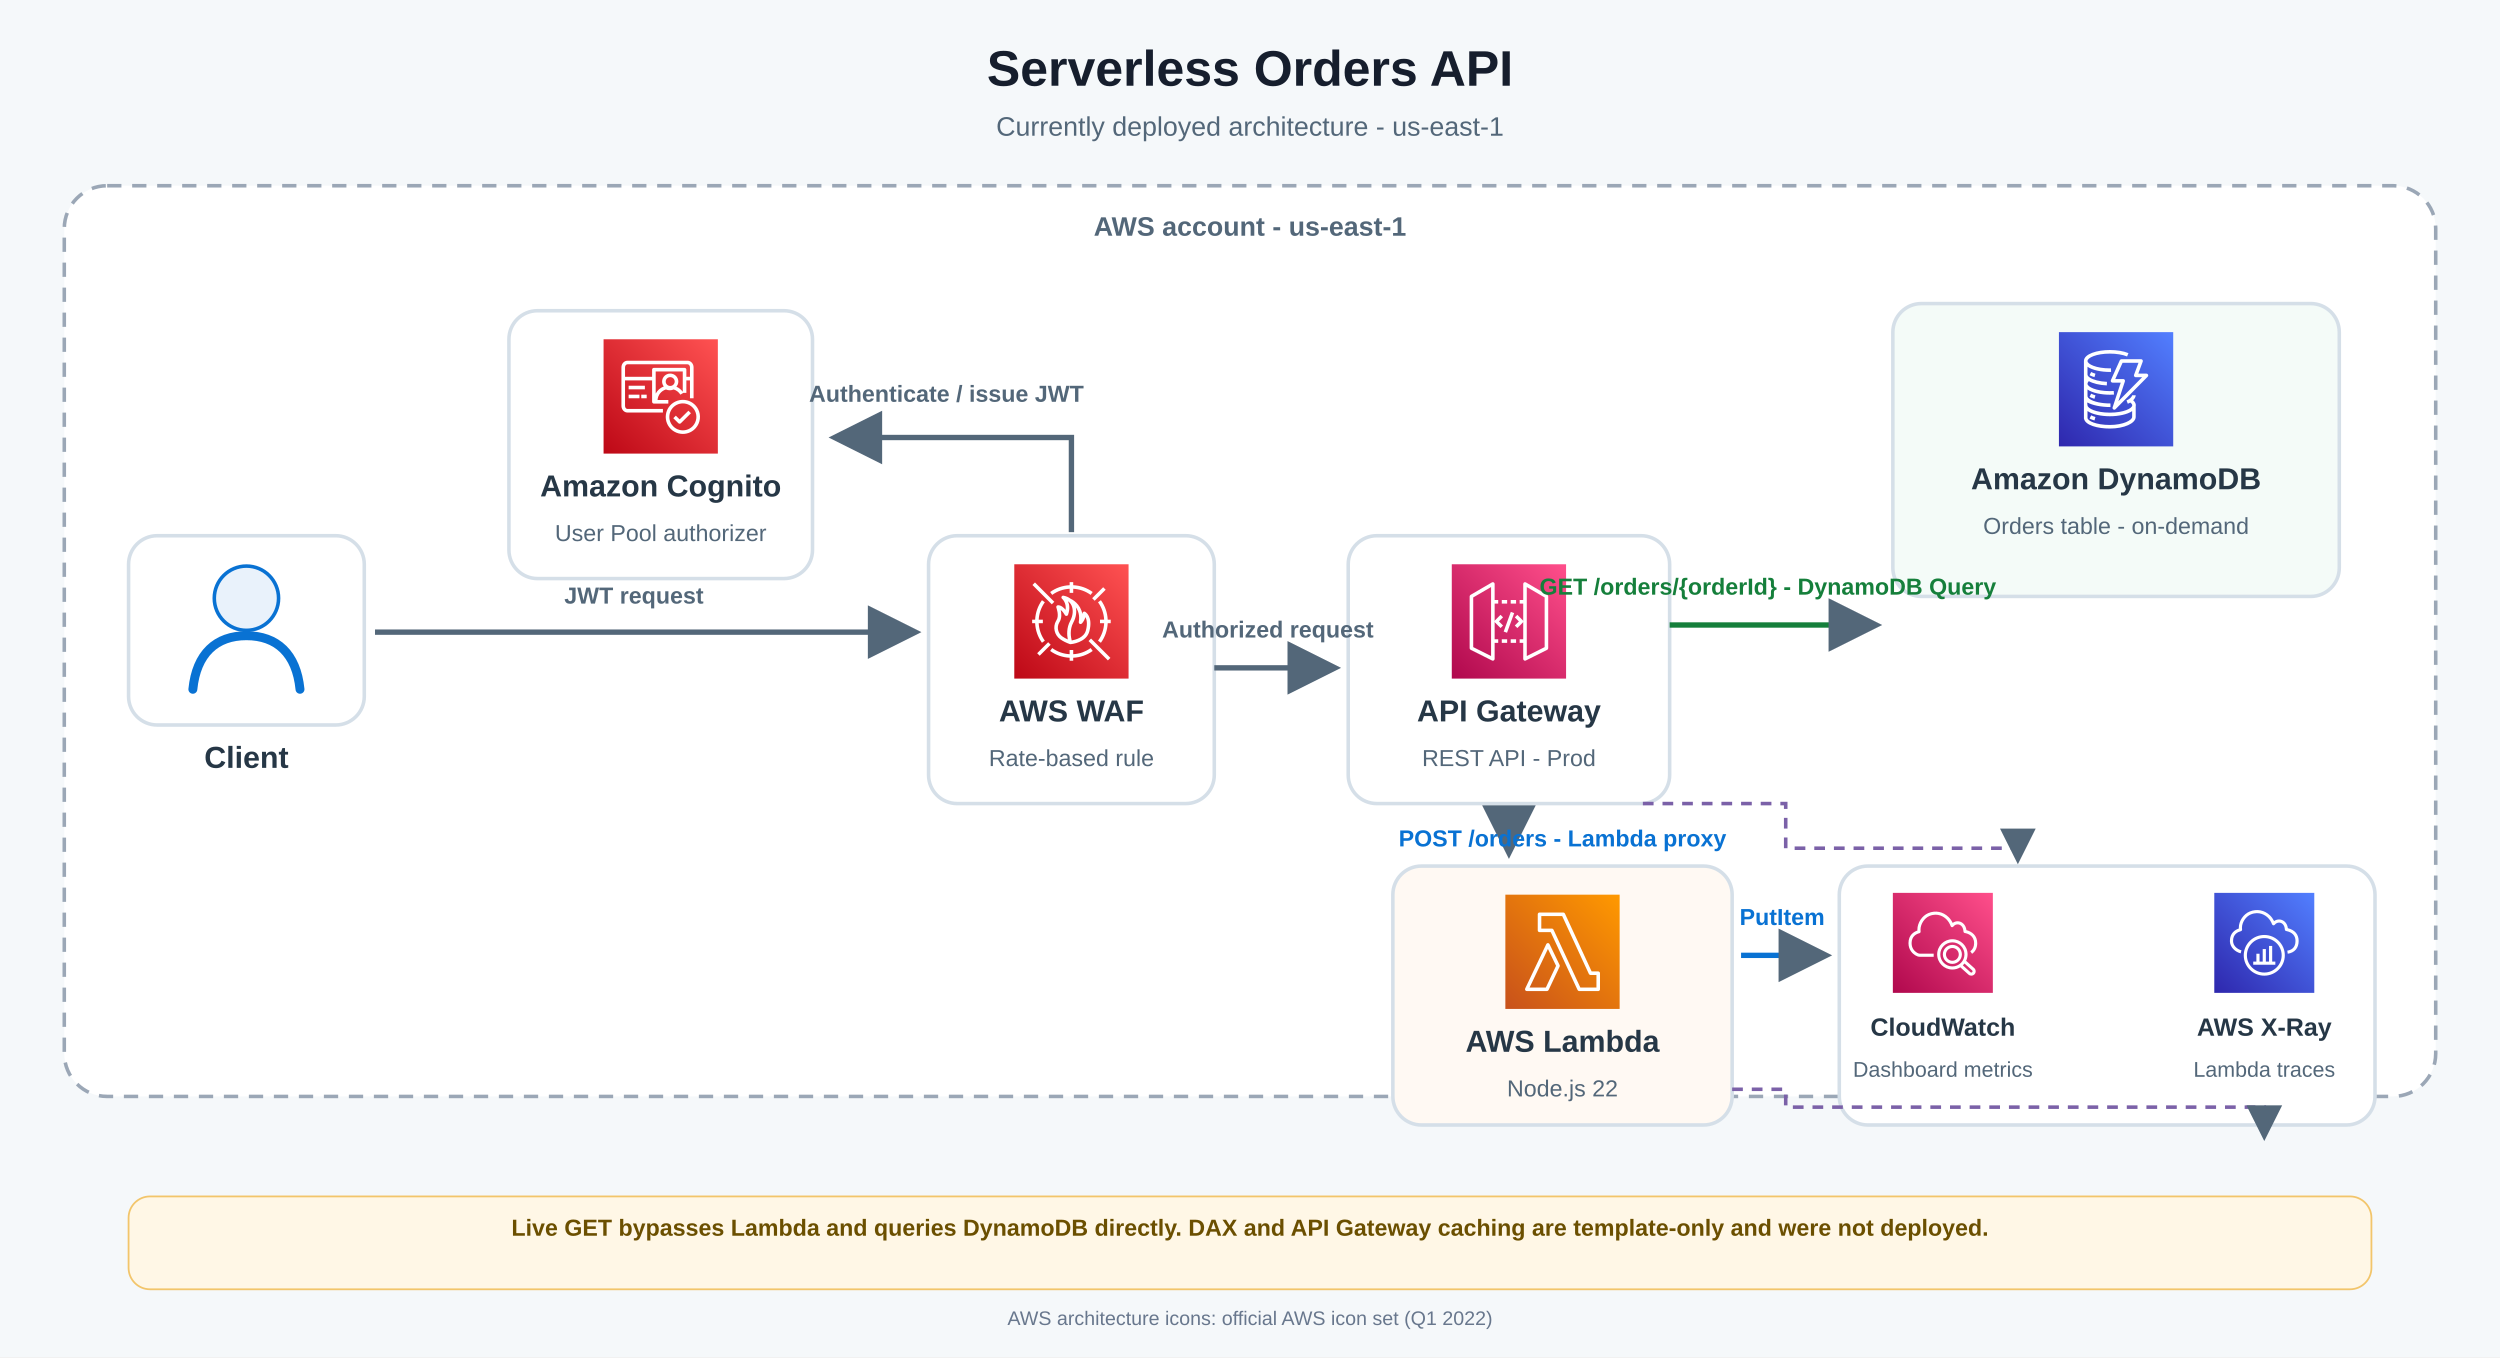
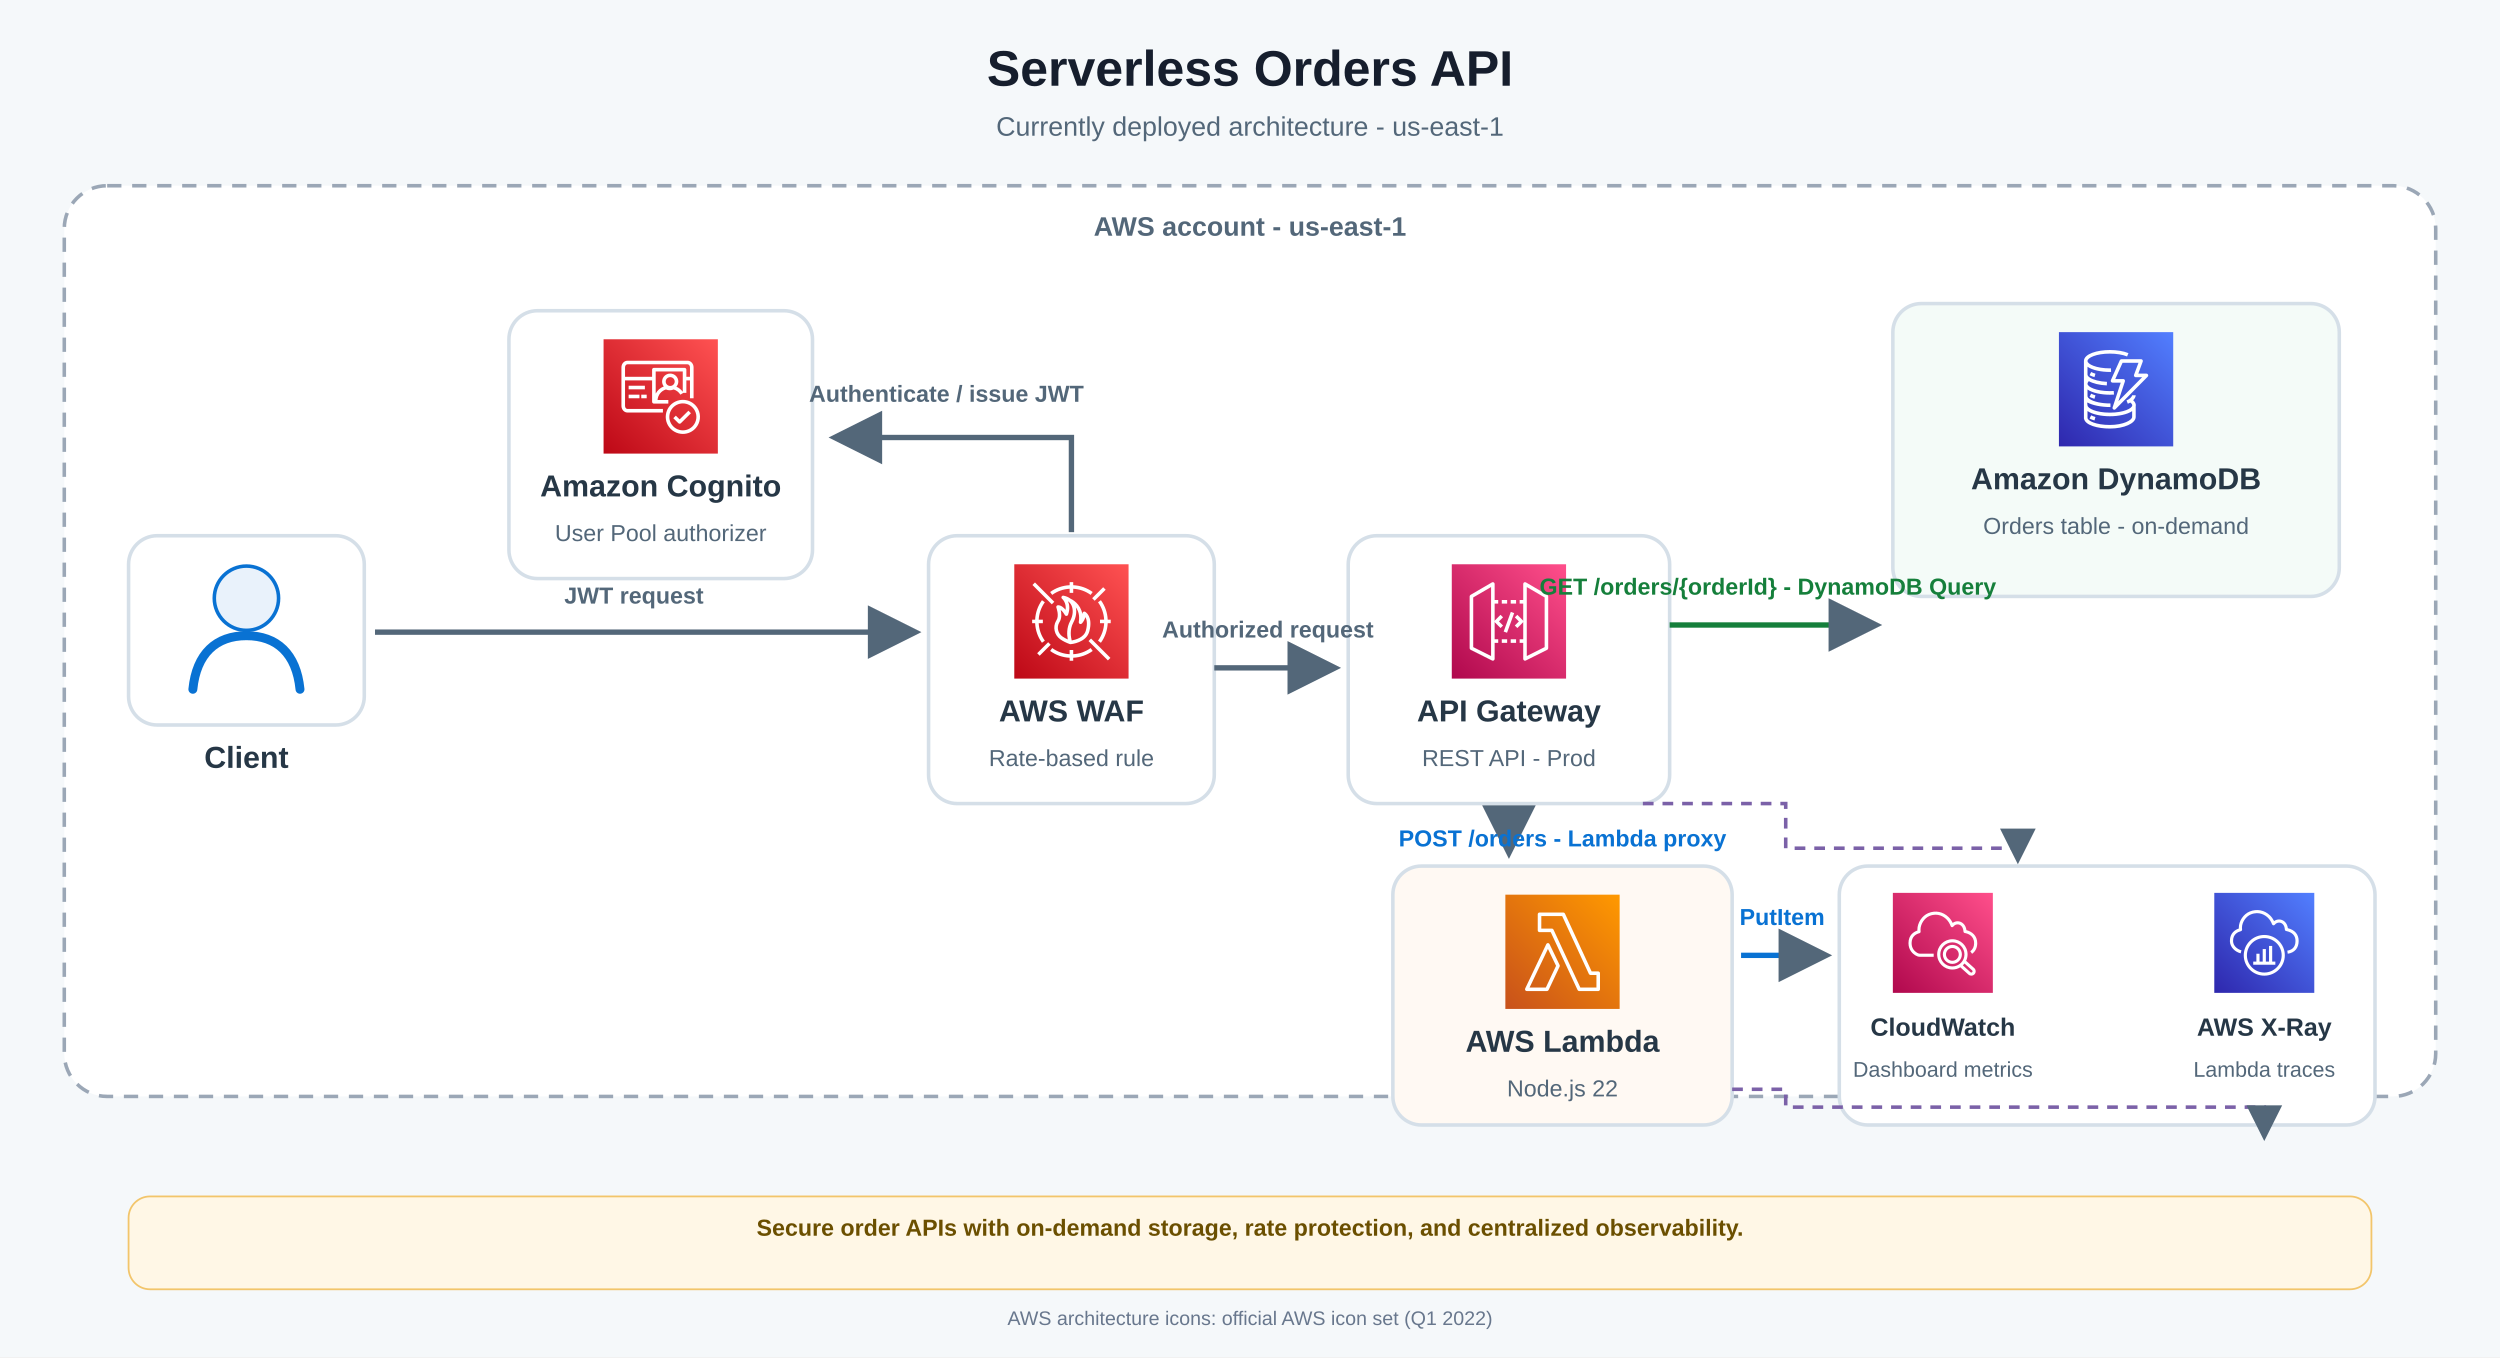
<svg xmlns="http://www.w3.org/2000/svg" width="1400" height="760" style="max-width:100%;height:auto" viewBox="0 0 1400 760" role="img" aria-labelledby="title desc">
  <defs>
    <marker id="arrow" markerWidth="10" markerHeight="10" refX="8" refY="5" orient="auto">
      <path d="M0,0 L10,5 L0,10 z" fill="#536779" />
    </marker>
  </defs>
  <rect width="1400" height="760" fill="#f5f8fa" />
  <text x="700" y="48" text-anchor="middle" font-family="Arial, sans-serif" font-size="28" font-weight="700" fill="#161e2d">Serverless Orders API</text>
  <text x="700" y="76" text-anchor="middle" font-family="Arial, sans-serif" font-size="15" font-weight="400" fill="#536779">Currently deployed architecture - us-east-1</text>
  <rect x="36" y="104" width="1328" height="510" rx="24" fill="#ffffff" stroke="#9ba7b6" stroke-width="2" stroke-dasharray="8 6" />
  <text x="700" y="132" text-anchor="middle" font-family="Arial, sans-serif" font-size="15" font-weight="700" fill="#536779">AWS account - us-east-1</text>
  <g>
    <rect x="72" y="300" width="132" height="106" rx="16" fill="#ffffff" stroke="#d5dfe8" stroke-width="2" />
    <circle cx="138" cy="335" r="18" fill="#e9f2fb" stroke="#0972d3" stroke-width="2" />
    <path d="M108 386c2-20 13-30 30-30s28 10 30 30" fill="none" stroke="#0972d3" stroke-width="5" stroke-linecap="round" />
    <text x="138" y="430" text-anchor="middle" font-family="Arial, sans-serif" font-size="17" font-weight="700" fill="#263746">Client</text>
  </g>
  <g>
    <rect x="285" y="174" width="170" height="150" rx="16" fill="#ffffff" stroke="#d5dfe8" stroke-width="2" />
    <svg x="338" y="190" width="64" height="64" viewBox="0 0 64 64">
      <defs>
        <linearGradient x1="0%" y1="100%" x2="100%" y2="0%" id="cognito-linearGradient-1">
          <stop stop-color="#BD0816" offset="0%" />
          <stop stop-color="#FF5252" offset="100%" />
        </linearGradient>
      </defs>
      <g id="cognito-Icon-Architecture/48/Arch_Amazon-Cognito_48" stroke="none" stroke-width="1" fill="none" fill-rule="evenodd">
        <g id="cognito-Icon-Architecture-BG/48/Security-Identity-Compliance" fill="url(#cognito-linearGradient-1)">
          <rect id="cognito-Rectangle" x="0" y="0" width="64" height="64" />
        </g>
        <path d="M48.385,21.006 L48.385,15.703 C48.385,14.781 47.767,14.001 47.035,14.001 L13.371,14.001 C12.638,14.001 12.02,14.781 12.02,15.703 L12.02,21.006 L27.172,21.006 L27.172,17.004 C27.172,16.451 27.624,16.003 28.182,16.003 L45.355,16.003 C45.913,16.003 46.365,16.451 46.365,17.004 L46.365,21.006 L48.385,21.006 Z M44.345,18.004 L29.193,18.004 L29.193,30.388 C30.153,28.588 31.747,27.159 33.726,26.403 C33.119,25.632 32.772,24.674 32.772,23.666 C32.772,21.199 34.811,19.192 37.318,19.192 C39.824,19.192 41.864,21.199 41.864,23.666 C41.864,24.74 41.466,25.752 40.784,26.545 C42.197,27.161 43.436,28.145 44.345,29.391 L44.345,18.004 Z M39.843,23.666 C39.843,22.302 38.711,21.194 37.318,21.194 C35.925,21.194 34.793,22.302 34.793,23.666 C34.793,24.563 35.291,25.389 36.094,25.824 C36.845,26.229 37.773,26.236 38.538,25.823 C39.343,25.389 39.843,24.563 39.843,23.666 L39.843,23.666 Z M48.386,33.015 L48.385,23.008 L46.365,23.008 L46.365,30.013 L44.652,30.013 L43.006,30.998 C42.16,29.613 40.805,28.574 39.251,28.104 C37.877,28.711 36.272,28.705 34.915,28.104 C32.253,28.906 30.405,31.264 30.235,34.016 L36.264,34.016 L36.264,36.017 L28.182,36.017 C27.624,36.017 27.172,35.569 27.172,35.016 L27.172,23.008 L12.02,23.008 L12.02,37.318 C12.02,38.24 12.638,39.019 13.371,39.019 L33.233,39.019 L33.233,41.021 L13.371,41.021 C11.512,41.021 10,39.359 10,37.318 L10,15.703 C10,13.661 11.512,12 13.371,12 L47.035,12 C48.893,12 50.405,13.661 50.405,15.703 L50.405,33.015 L48.386,33.015 Z M43.305,46.994 L48.932,41.42 L47.503,40.005 L42.591,44.871 L40.476,42.776 L39.047,44.191 L41.877,46.994 C42.066,47.182 42.322,47.287 42.591,47.287 C42.859,47.287 43.115,47.182 43.305,46.994 L43.305,46.994 Z M45.317,35.963 L45.317,35.963 C47.817,36.266 49.998,37.782 51.15,40.02 C51.84,41.36 52.107,42.863 51.923,44.364 C51.742,45.849 51.132,47.232 50.158,48.361 C49.466,49.164 48.592,49.828 47.632,50.279 C46.346,50.886 44.914,51.117 43.489,50.944 C42.105,50.776 40.798,50.234 39.709,49.377 C37.618,47.73 36.562,45.174 36.884,42.543 C37.188,40.055 38.707,37.885 40.948,36.737 C42.019,36.189 43.195,35.908 44.393,35.908 C44.7,35.908 45.008,35.926 45.317,35.963 L45.317,35.963 Z M48.498,52.087 C49.713,51.516 50.82,50.676 51.694,49.661 C52.927,48.231 53.699,46.482 53.929,44.605 C54.161,42.708 53.823,40.807 52.95,39.11 C51.492,36.279 48.731,34.36 45.562,33.977 C43.65,33.742 41.729,34.085 40.02,34.96 C37.185,36.411 35.262,39.156 34.878,42.301 C34.472,45.63 35.808,48.86 38.452,50.944 C39.832,52.03 41.49,52.718 43.245,52.93 C43.633,52.977 44.023,53 44.41,53 C45.823,53 47.217,52.691 48.498,52.087 L48.498,52.087 Z M21.111,33.015 L24.142,33.015 L24.142,31.013 L21.111,31.013 L21.111,33.015 Z M14.041,33.015 L20.101,33.015 L20.101,31.013 L14.041,31.013 L14.041,33.015 Z M14.041,28.011 L23.132,28.011 L23.132,26.01 L14.041,26.01 L14.041,28.011 Z" id="cognito-Amazon-Cognito_Icon_48_Squid" fill="#FFFFFF" />
      </g>
    </svg>
    <text x="370" y="278" text-anchor="middle" font-family="Arial, sans-serif" font-size="17" font-weight="700" fill="#263746">Amazon Cognito</text>
    <text x="370" y="303" text-anchor="middle" font-family="Arial, sans-serif" font-size="13" font-weight="400" fill="#536779">User Pool authorizer</text>
  </g>
  <g>
    <rect x="520" y="300" width="160" height="150" rx="16" fill="#ffffff" stroke="#d5dfe8" stroke-width="2" />
    <svg x="568" y="316" width="64" height="64" viewBox="0 0 64 64">
      <defs>
        <linearGradient x1="0%" y1="100%" x2="100%" y2="0%" id="waf-linearGradient-1">
          <stop stop-color="#BD0816" offset="0%" />
          <stop stop-color="#FF5252" offset="100%" />
        </linearGradient>
      </defs>
      <g id="waf-Icon-Architecture/48/Arch_AWS-WAF_48" stroke="none" stroke-width="1" fill="none" fill-rule="evenodd">
        <g id="waf-Rectangle" fill="url(#waf-linearGradient-1)">
          <rect x="0" y="0" width="64" height="64" />
        </g>
        <g id="waf-Icon-Service/48/AWS-WAF_48" transform="translate(8, 8)" fill="#FFFFFF">
          <path d="M18.929,32.397 C19.816,33.015 20.833,33.581 21.969,34.089 C21.492,31.713 21.175,27.602 23.312,23.671 C24.905,20.743 25.168,17.417 24,14.99 C23.548,14.05 22.9,13.28 22.078,12.698 C22.84,14.457 23.268,16.997 22.116,20.27 C21.984,20.644 21.645,20.904 21.249,20.935 C20.866,20.967 20.48,20.76 20.291,20.412 C19.96,19.796 19.049,18.408 18.008,17.579 C18.416,19.455 18.675,22.262 17.335,24.367 C17.263,24.48 17.197,24.59 17.134,24.701 C15.664,27.29 16.452,30.671 18.929,32.397 L18.929,32.397 Z M26.471,16.155 C27.036,18.804 26.563,21.88 25.07,24.626 C22.905,28.607 23.707,32.945 24.161,34.651 C26.117,34.322 31.063,33.094 32.119,29.002 C33.133,25.076 32.52,22.803 31.81,21.578 C31.101,24.122 29.802,25.193 29.735,25.247 C29.411,25.506 28.963,25.539 28.606,25.333 C28.248,25.125 28.056,24.718 28.121,24.309 C28.727,20.541 27.761,17.919 26.471,16.155 L26.471,16.155 Z M15.65,23.29 C17.259,20.763 15.576,16.325 15.559,16.28 C15.441,15.973 15.481,15.626 15.667,15.354 C15.854,15.082 16.161,14.919 16.491,14.919 C18.242,14.919 19.739,16.274 20.741,17.512 C21.27,13.523 18.864,11.428 18.744,11.328 C18.4,11.036 18.291,10.546 18.484,10.137 C18.676,9.728 19.114,9.491 19.561,9.576 C21.035,9.837 22.334,10.398 23.411,11.209 C24.366,11.636 29.137,14.048 30.125,19.909 C30.153,19.733 30.176,19.549 30.197,19.359 C30.231,19.026 30.43,18.732 30.727,18.577 C31.025,18.421 31.379,18.425 31.671,18.585 C31.858,18.688 36.204,21.18 34.055,29.502 C32.38,35.99 23.875,36.729 23.514,36.757 L23.513,36.747 C23.491,36.749 23.472,36.76 23.45,36.76 C23.338,36.76 23.224,36.741 23.115,36.701 C21.061,35.967 19.268,35.071 17.785,34.038 C14.471,31.728 13.421,27.191 15.395,23.711 C15.476,23.57 15.56,23.43 15.65,23.29 L15.65,23.29 Z M7.49,35.95 L9.111,34.777 C7.03,31.902 5.86,28.538 5.676,25 L8,25 L8,23 L5.679,23 C5.871,19.483 7.04,16.14 9.111,13.281 L7.49,12.108 C5.172,15.311 3.873,19.059 3.679,23 L2,23 L2,25 L3.676,25 C3.862,28.962 5.16,32.731 7.49,35.95 L7.49,35.95 Z M34.747,38.918 C31.88,40.993 28.528,42.162 25,42.351 L25,40 L23,40 L23,42.351 C19.472,42.163 16.118,40.994 13.25,38.918 L12.078,40.539 C15.289,42.862 19.049,44.161 23,44.351 L23,46 L25,46 L25,44.351 C28.951,44.16 32.709,42.862 35.919,40.539 L34.747,38.918 Z M13.25,9.14 C16.118,7.064 19.472,5.896 23,5.708 L23,8 L25,8 L25,5.708 C28.528,5.896 31.88,7.065 34.747,9.14 L35.919,7.52 C32.709,5.196 28.951,3.897 25,3.708 L25,2 L23,2 L23,3.708 C19.048,3.897 15.289,5.196 12.078,7.52 L13.25,9.14 Z M44.32,23 C44.125,19.059 42.826,15.311 40.509,12.108 L38.888,13.281 C40.958,16.14 42.127,19.483 42.32,23 L40,23 L40,25 L42.323,25 C42.139,28.538 40.969,31.902 38.888,34.777 L40.509,35.95 C42.838,32.731 44.137,28.962 44.323,25 L46,25 L46,23 L44.32,23 Z M37.027,12.416 L43.186,6.256 L41.772,4.842 L35.613,11.002 L37.027,12.416 Z M10.972,35.642 L4.812,41.802 L6.226,43.216 L12.386,37.056 L10.972,35.642 Z M14.414,13.001 L3.586,2.173 L2.172,3.587 L13,14.415 L14.414,13.001 Z M35,33.586 L45.826,44.413 L44.412,45.827 L33.586,35 L35,33.586 Z" id="waf-AWS-WAF_Icon_48_Squid" />
        </g>
      </g>
    </svg>
    <text x="600" y="404" text-anchor="middle" font-family="Arial, sans-serif" font-size="17" font-weight="700" fill="#263746">AWS WAF</text>
    <text x="600" y="429" text-anchor="middle" font-family="Arial, sans-serif" font-size="13" font-weight="400" fill="#536779">Rate-based rule</text>
  </g>
  <g>
    <rect x="755" y="300" width="180" height="150" rx="16" fill="#ffffff" stroke="#d5dfe8" stroke-width="2" />
    <svg x="813" y="316" width="64" height="64" viewBox="0 0 64 64">
      <defs>
        <linearGradient x1="0%" y1="100%" x2="100%" y2="0%" id="api-gateway-linearGradient-1">
          <stop stop-color="#B0084D" offset="0%" />
          <stop stop-color="#FF4F8B" offset="100%" />
        </linearGradient>
      </defs>
      <g id="api-gateway-Icon-Architecture/48/Arch_-Amazon-API-Gateway_48" stroke="none" stroke-width="1" fill="none" fill-rule="evenodd">
        <g id="api-gateway-Rectangle" fill="url(#api-gateway-linearGradient-1)">
          <rect x="0" y="0" width="64" height="64" />
        </g>
        <g id="api-gateway-Icon-Service/48/Amazon-API-Gateway_48" transform="translate(8, 8)" fill="#FFFFFF">
          <path d="M20,36 L23,36 L23,34 L20,34 L20,36 Z M25,36 L28,36 L28,34 L25,34 L25,36 Z M20,14 L23,14 L23,12 L20,12 L20,14 Z M25,14 L28,14 L28,12 L25,12 L25,14 Z M14,4.741 L4,10.574 L4,38.382 L14,43.382 L14,4.741 Z M16,12 L18,12 L18,14 L16,14 L16,34 L18,34 L18,36 L16,36 L16,45 C16,45.347 15.82,45.668 15.525,45.851 C15.365,45.95 15.183,46 15,46 C14.847,46 14.694,45.965 14.553,45.895 L2.553,39.895 C2.214,39.725 2,39.379 2,39 L2,10 C2,9.645 2.188,9.315 2.496,9.136 L14.496,2.136 C14.805,1.956 15.188,1.955 15.498,2.133 C15.809,2.311 16,2.642 16,3 L16,12 Z M44,10.574 L34,4.741 L34,43.382 L44,38.382 L44,10.574 Z M46,10 L46,39 C46,39.379 45.786,39.725 45.447,39.895 L33.447,45.895 C33.306,45.965 33.153,46 33,46 C32.817,46 32.635,45.95 32.475,45.851 C32.18,45.668 32,45.347 32,45 L32,36 L30,36 L30,34 L32,34 L32,14 L30,14 L30,12 L32,12 L32,3 C32,2.642 32.191,2.311 32.502,2.133 C32.812,1.956 33.195,1.956 33.504,2.136 L45.504,9.136 C45.812,9.315 46,9.645 46,10 L46,10 Z M26.939,19.342 L25.061,18.658 L21.061,29.658 L22.939,30.342 L26.939,19.342 Z M31.707,24.707 C32.098,24.316 32.098,23.684 31.707,23.293 L28.707,20.293 L27.293,21.707 L29.586,24 L27.293,26.293 L28.707,27.707 L31.707,24.707 Z M19.293,27.707 L16.293,24.707 C15.902,24.316 15.902,23.684 16.293,23.293 L19.293,20.293 L20.707,21.707 L18.414,24 L20.707,26.293 L19.293,27.707 Z" id="api-gateway-Amazon-API-Gateway_Icon_48_Squid" />
        </g>
      </g>
    </svg>
    <text x="845" y="404" text-anchor="middle" font-family="Arial, sans-serif" font-size="17" font-weight="700" fill="#263746">API Gateway</text>
    <text x="845" y="429" text-anchor="middle" font-family="Arial, sans-serif" font-size="13" font-weight="400" fill="#536779">REST API - Prod</text>
  </g>
  <g>
    <rect x="1060" y="170" width="250" height="164" rx="16" fill="#f4fbf8" stroke="#d5dfe8" stroke-width="2" />
    <svg x="1153" y="186" width="64" height="64" viewBox="0 0 64 64">
      <defs>
        <linearGradient x1="0%" y1="100%" x2="100%" y2="0%" id="dynamodb-linearGradient-1">
          <stop stop-color="#2E27AD" offset="0%" />
          <stop stop-color="#527FFF" offset="100%" />
        </linearGradient>
      </defs>
      <g id="dynamodb-Icon-Architecture/48/Arch_Amazon-DynamoDB_48" stroke="none" stroke-width="1" fill="none" fill-rule="evenodd">
        <g id="dynamodb-Icon-Architecture-BG/48/Database" fill="url(#dynamodb-linearGradient-1)">
          <rect id="dynamodb-Rectangle" x="0" y="0" width="64" height="64" />
        </g>
        <path d="M46.586,25.249 L43.001,25.249 C42.673,25.249 42.366,25.087 42.179,24.815 C41.992,24.542 41.949,24.194 42.065,23.884 L44.558,17.162 L35.645,17.162 L31.554,26.26 L36.001,26.26 C36.322,26.26 36.624,26.416 36.813,26.681 C37,26.944 37.052,27.282 36.949,27.59 L33.289,38.691 L46.586,25.249 Z M49.707,24.953 L31.708,43.149 C31.516,43.344 31.259,43.445 31.001,43.445 C30.819,43.445 30.638,43.396 30.476,43.295 C30.081,43.048 29.905,42.56 30.053,42.115 L34.613,28.282 L30.001,28.282 C29.661,28.282 29.345,28.107 29.16,27.819 C28.977,27.529 28.95,27.166 29.091,26.853 L34.091,15.733 C34.253,15.372 34.608,15.14 35.001,15.14 L46.001,15.14 C46.329,15.14 46.636,15.303 46.823,15.575 C47.01,15.848 47.053,16.196 46.938,16.506 L44.444,23.227 L49,23.227 C49.404,23.227 49.77,23.474 49.924,23.851 C50.079,24.229 49.993,24.664 49.707,24.953 L49.707,24.953 Z M41.001,44.22 C38.291,46.106 33.314,47.102 28.533,47.102 C23.717,47.102 18.696,46.093 16,44.178 L16.001,47.994 C16.001,49.658 20.769,51.978 28.533,51.978 C36.028,51.978 41.001,49.276 41.001,47.489 L41.001,44.22 Z M43.065,40.95 C43.065,41.137 43.033,41.317 43.001,41.496 L43.001,47.489 C43.001,51.08 36.511,54 28.533,54 C21.63,54 14.662,52.111 14.06,48.5 L14.001,48.5 L14,43.445 L14,30.304 L14,16.151 L14.001,16.151 C14.001,12.155 21.488,10 28.533,10 C32.474,10 36.263,10.64 38.93,11.756 L38.164,13.624 C35.732,12.605 32.221,12.022 28.533,12.022 C20.769,12.022 16.001,14.427 16.001,16.151 C16.001,17.876 20.769,20.281 28.533,20.281 C28.728,20.281 28.932,20.282 29.129,20.274 L29.207,22.293 C28.982,22.303 28.758,22.303 28.533,22.303 C23.716,22.303 18.696,21.294 16,19.379 L16,23.737 L16.001,23.737 L16.001,23.754 C16.006,24.284 16.49,24.897 17.365,25.474 C19.347,26.762 22.915,27.642 26.904,27.825 L26.813,29.845 C22.687,29.655 19.063,28.776 16.727,27.429 C16.417,27.727 16.001,28.485 16.001,28.896 C16.001,30.62 20.769,33.025 28.533,33.025 C29.271,33.025 29.998,33 30.695,32.95 L30.836,34.967 C30.092,35.021 29.317,35.047 28.533,35.047 C23.716,35.047 18.696,34.038 16,32.123 L16,35.793 L16.001,35.793 C16.006,36.34 16.49,36.953 17.365,37.53 C19.633,39.004 23.914,39.923 28.533,39.923 L28.863,39.923 L28.863,41.945 L28.533,41.945 C23.755,41.945 18.673,40.937 16.001,39.402 C15.679,39.7 16.001,40.413 16.001,40.95 C16.001,42.675 20.769,45.08 28.533,45.08 C36.298,45.08 41.065,42.675 41.065,40.95 C41.065,40.341 40.466,39.776 39.973,39.412 C39.564,39.659 39.114,39.895 38.601,40.111 L37.833,38.244 C38.364,38.021 38.823,37.781 39.197,37.533 C40.298,36.799 41.001,35.754 41.001,35.358 L43.001,35.358 C43.001,36.298 42.38,37.305 41.584,38.133 C42.776,39.173 43.065,40.211 43.065,40.95 L43.065,40.95 Z M17.142,48.389 C17.933,48.797 18.858,49.161 19.894,49.469 L20.458,47.529 C19.542,47.257 18.732,46.94 18.052,46.588 L17.142,48.389 Z M19.894,37.339 L20.458,35.4 C19.542,35.127 18.732,34.81 18.052,34.458 L17.142,36.258 C17.933,36.667 18.858,37.03 19.894,37.339 L19.894,37.339 Z M17.142,24.128 L18.052,22.328 C18.732,22.68 19.542,22.996 20.458,23.269 L19.894,25.209 C18.858,24.901 17.933,24.537 17.142,24.128 L17.142,24.128 Z" id="dynamodb-Amazon-DynamoDB_Icon_48_Squid" fill="#FFFFFF" />
      </g>
    </svg>
    <text x="1185" y="274" text-anchor="middle" font-family="Arial, sans-serif" font-size="17" font-weight="700" fill="#263746">Amazon DynamoDB</text>
    <text x="1185" y="299" text-anchor="middle" font-family="Arial, sans-serif" font-size="13" font-weight="400" fill="#536779">Orders table - on-demand</text>
  </g>
  <g>
    <rect x="780" y="485" width="190" height="145" rx="16" fill="#fff9f3" stroke="#d5dfe8" stroke-width="2" />
    <svg x="843" y="501" width="64" height="64" viewBox="0 0 64 64">
      <defs>
        <linearGradient x1="0%" y1="100%" x2="100%" y2="0%" id="lambda-linearGradient-1">
          <stop stop-color="#C8511B" offset="0%" />
          <stop stop-color="#FF9900" offset="100%" />
        </linearGradient>
      </defs>
      <g id="lambda-Icon-Architecture/48/Arch_AWS-Lambda_48" stroke="none" stroke-width="1" fill="none" fill-rule="evenodd">
        <g id="lambda-Icon-Architecture-BG/48/Compute" fill="url(#lambda-linearGradient-1)">
          <rect id="lambda-Rectangle" x="0" y="0" width="64" height="64" />
        </g>
        <path d="M22.679,52 L13.574,52 L23.838,30.41 L28.4,39.861 L22.679,52 Z M24.727,27.667 C24.561,27.321 24.212,27.103 23.831,27.103 L23.828,27.103 C23.445,27.104 23.097,27.325 22.932,27.672 L11.097,52.569 C10.95,52.879 10.971,53.243 11.154,53.534 C11.335,53.824 11.654,54 11.996,54 L23.31,54 C23.695,54 24.045,53.777 24.21,53.428 L30.404,40.284 C30.533,40.01 30.532,39.692 30.399,39.42 L24.727,27.667 Z M51.008,52 L41.986,52 L26.955,19.578 C26.791,19.226 26.439,19 26.052,19 L20.128,19 L20.135,12 L31.815,12 L46.775,44.42 C46.938,44.774 47.291,45 47.679,45 L51.008,45 L51.008,52 Z M52.004,43 L48.314,43 L33.354,10.58 C33.191,10.226 32.838,10 32.451,10 L19.14,10 C18.591,10 18.145,10.447 18.144,10.999 L18.136,19.999 C18.136,20.265 18.241,20.519 18.427,20.707 C18.614,20.895 18.867,21 19.131,21 L25.417,21 L40.448,53.422 C40.611,53.774 40.963,54 41.35,54 L52.004,54 C52.555,54 53,53.552 53,53 L53,44 C53,43.448 52.555,43 52.004,43 L52.004,43 Z" id="lambda-AWS-Lambda_Icon_48_Squid" fill="#FFFFFF" />
      </g>
    </svg>
    <text x="875" y="589" text-anchor="middle" font-family="Arial, sans-serif" font-size="17" font-weight="700" fill="#263746">AWS Lambda</text>
    <text x="875" y="614" text-anchor="middle" font-family="Arial, sans-serif" font-size="13" font-weight="400" fill="#536779">Node.js 22</text>
  </g>
  <g>
    <rect x="1030" y="485" width="300" height="145" rx="16" fill="#ffffff" stroke="#d5dfe8" stroke-width="2" />
    <svg x="1060" y="500" width="56" height="56" viewBox="0 0 64 64">
      <defs>
        <linearGradient x1="0%" y1="100%" x2="100%" y2="0%" id="cloudwatch-linearGradient-1">
          <stop stop-color="#B0084D" offset="0%" />
          <stop stop-color="#FF4F8B" offset="100%" />
        </linearGradient>
      </defs>
      <g id="cloudwatch-Icon-Architecture/48/Arch_Amazon-CloudWatch_48" stroke="none" stroke-width="1" fill="none" fill-rule="evenodd">
        <g id="cloudwatch-Icon-Architecture-BG/48/Management-Governance" fill="url(#cloudwatch-linearGradient-1)">
          <rect id="cloudwatch-Rectangle" x="0" y="0" width="64" height="64" />
        </g>
        <path d="M42.184,39.381 C42.184,37.128 40.347,35.295 38.089,35.295 C35.831,35.295 33.995,37.128 33.995,39.381 C33.995,41.634 35.831,43.467 38.089,43.467 C40.347,43.467 42.184,41.634 42.184,39.381 L42.184,39.381 Z M44.184,39.381 C44.184,42.734 41.45,45.462 38.089,45.462 C34.729,45.462 31.995,42.734 31.995,39.381 C31.995,36.028 34.729,33.3 38.089,33.3 C41.45,33.3 44.184,36.028 44.184,39.381 L44.184,39.381 Z M50.743,49.616 L45.846,45.216 C45.524,45.64 45.17,46.038 44.785,46.405 L49.671,50.803 C49.997,51.095 50.505,51.071 50.802,50.744 C51.096,50.418 51.07,49.911 50.743,49.616 L50.743,49.616 Z M38.089,47.092 C42.351,47.092 45.818,43.632 45.818,39.381 C45.818,35.13 42.351,31.671 38.089,31.671 C33.829,31.671 30.362,35.13 30.362,39.381 C30.362,43.632 33.829,47.092 38.089,47.092 L38.089,47.092 Z M52.081,48.134 C53.227,49.167 53.319,50.936 52.288,52.08 C51.735,52.69 50.971,53 50.205,53 C49.538,53 48.868,52.766 48.333,52.287 L43.172,47.641 C41.691,48.552 39.954,49.087 38.089,49.087 C32.725,49.087 28.362,44.733 28.362,39.381 C28.362,34.029 32.725,29.675 38.089,29.675 C43.454,29.675 47.818,34.029 47.818,39.381 C47.818,40.845 47.482,42.229 46.897,43.476 L52.081,48.134 Z M17.697,23.538 C17.697,23.939 17.72,24.338 17.767,24.723 C17.802,25.006 17.713,25.291 17.524,25.505 C17.375,25.671 17.177,25.783 16.961,25.824 C15.084,26.308 12,27.772 12,32.157 C12,35.48 13.836,37.314 15.377,38.268 C16.049,38.69 16.64,38.905 17.138,38.91 L26.127,38.91 L26.127,40.906 L17.127,40.906 C16.243,40.897 15.3,40.577 14.317,39.959 C12.708,38.964 10,36.621 10,32.157 C10,26.888 13.526,24.864 15.71,24.117 C15.702,23.924 15.697,23.731 15.697,23.538 C15.697,19.16 18.673,14.622 22.621,12.978 C27.232,11.051 32.119,12.007 35.687,15.534 C36.734,16.567 37.604,17.808 38.285,19.236 C39.203,18.551 40.304,18.175 41.459,18.175 C43.874,18.175 46.587,19.968 47.122,23.89 C50.58,24.722 54,27.278 54,32.217 C54,35.108 52.864,37.457 50.713,39.009 L49.541,37.393 C51.173,36.214 52,34.473 52,32.217 C52,27.239 47.811,26 46.01,25.698 C45.743,25.653 45.505,25.502 45.351,25.279 C45.208,25.072 45.15,24.818 45.186,24.571 C44.931,21.532 43.141,20.17 41.459,20.17 C40.402,20.17 39.409,20.686 38.734,21.586 C38.514,21.879 38.156,22.03 37.786,21.975 C37.422,21.921 37.118,21.672 36.993,21.326 C36.359,19.574 35.446,18.103 34.281,16.951 C32.851,15.54 28.933,12.507 23.391,14.819 C20.198,16.149 17.697,19.978 17.697,23.538 L17.697,23.538 Z" id="cloudwatch-Amazon-CloudWatch_Icon_48_Squid" fill="#FFFFFF" />
      </g>
    </svg>
    <svg x="1240" y="500" width="56" height="56" viewBox="0 0 64 64">
      <defs>
        <linearGradient x1="0%" y1="100%" x2="100%" y2="0%" id="xray-linearGradient-1">
          <stop stop-color="#2E27AD" offset="0%" />
          <stop stop-color="#527FFF" offset="100%" />
        </linearGradient>
      </defs>
      <g id="xray-Icon-Architecture/48/Arch_AWS-X-Ray_48" stroke="none" stroke-width="1" fill="none" fill-rule="evenodd">
        <g id="xray-Icon-Architecture-BG/48/Developer-Tools" fill="url(#xray-linearGradient-1)">
          <rect id="xray-Rectangle" x="0" y="0" width="64" height="64" />
        </g>
        <path d="M37.057,33.963 L35.034,33.963 L35.034,43.983 L33.011,43.983 L33.011,35.967 L30.989,35.967 L30.989,43.983 L28.966,43.983 L28.966,38.973 L26.943,38.973 L26.943,43.983 L24.92,43.983 L24.92,45.986 L39.08,45.986 L39.08,43.983 L37.057,43.983 L37.057,33.963 Z M43.126,39.975 C43.126,33.898 38.135,28.954 32,28.954 C25.865,28.954 20.874,33.898 20.874,39.975 C20.874,46.052 25.865,50.996 32,50.996 C38.135,50.996 43.126,46.052 43.126,39.975 L43.126,39.975 Z M45.149,39.975 C45.149,47.157 39.25,53 32,53 C24.75,53 18.851,47.157 18.851,39.975 C18.851,32.793 24.75,26.95 32,26.95 C39.25,26.95 45.149,32.793 45.149,39.975 L45.149,39.975 Z M54,30.761 C54,35.356 51.451,38.345 47.008,38.96 L46.727,36.976 C49.123,36.644 51.977,35.297 51.977,30.761 C51.977,27.342 49.955,25.207 45.968,24.415 C45.516,24.325 45.183,23.944 45.158,23.488 C44.969,20.197 43.055,19.028 41.471,19.028 C40.402,19.028 39.404,19.528 38.735,20.401 C38.511,20.692 38.149,20.839 37.781,20.785 C37.416,20.731 37.11,20.484 36.982,20.143 C36.35,18.455 35.419,16.988 34.286,15.895 C32.857,14.514 28.937,11.549 23.395,13.807 C20.211,15.102 17.717,18.827 17.717,22.289 C17.717,22.681 17.74,23.068 17.786,23.439 C17.85,23.942 17.523,24.413 17.026,24.535 C15.158,24.993 12.023,26.404 12.023,30.7 C12.023,30.856 12.031,30.999 12.038,31.146 C12.179,33.678 14.381,35.988 17.394,36.783 L16.872,38.719 C13.024,37.703 10.206,34.643 10.02,31.275 C10.009,31.066 10,30.892 10,30.7 C10,25.552 13.515,23.568 15.707,22.832 C15.698,22.651 15.694,22.471 15.694,22.289 C15.694,18.003 18.674,13.561 22.625,11.954 C27.239,10.072 32.127,11.009 35.697,14.46 C36.717,15.443 37.595,16.67 38.28,18.06 C39.201,17.391 40.307,17.025 41.471,17.025 C43.89,17.025 46.583,18.781 47.105,22.615 C51.559,23.735 54,26.604 54,30.761 L54,30.761 Z" id="xray-AWS-X-Ray_Icon_48_Squid" fill="#FFFFFF" />
      </g>
    </svg>
    <text x="1088" y="580" text-anchor="middle" font-family="Arial, sans-serif" font-size="14" font-weight="700" fill="#263746">CloudWatch</text>
    <text x="1088" y="603" text-anchor="middle" font-family="Arial, sans-serif" font-size="12" font-weight="400" fill="#536779">Dashboard metrics</text>
    <text x="1268" y="580" text-anchor="middle" font-family="Arial, sans-serif" font-size="14" font-weight="700" fill="#263746">AWS X-Ray</text>
    <text x="1268" y="603" text-anchor="middle" font-family="Arial, sans-serif" font-size="12" font-weight="400" fill="#536779">Lambda traces</text>
  </g>
  <path d="M210 354 H510" fill="none" stroke="#536779" stroke-width="3" marker-end="url(#arrow)" />
  <text x="355" y="338" text-anchor="middle" font-family="Arial, sans-serif" font-size="13" font-weight="600" fill="#536779">JWT request</text>
  <path d="M600 298 V245 H470" fill="none" stroke="#536779" stroke-width="3" marker-end="url(#arrow)" />
  <text x="530" y="225" text-anchor="middle" font-family="Arial, sans-serif" font-size="13" font-weight="600" fill="#536779">Authenticate / issue JWT</text>
  <path d="M680 374 H745" fill="none" stroke="#536779" stroke-width="3" marker-end="url(#arrow)" />
  <text x="710" y="357" text-anchor="middle" font-family="Arial, sans-serif" font-size="13" font-weight="600" fill="#536779">Authorized request</text>
  <path d="M845 460 V475" fill="none" stroke="#0972d3" stroke-width="3" marker-end="url(#arrow)" />
  <text x="875" y="474" text-anchor="middle" font-family="Arial, sans-serif" font-size="13" font-weight="600" fill="#0972d3">POST /orders - Lambda proxy</text>
  <path d="M975 535 H1020" fill="none" stroke="#0972d3" stroke-width="3" marker-end="url(#arrow)" />
  <text x="998" y="518" text-anchor="middle" font-family="Arial, sans-serif" font-size="13" font-weight="600" fill="#0972d3">PutItem</text>
  <path d="M935 350 H1048" fill="none" stroke="#157f3b" stroke-width="3" marker-end="url(#arrow)" />
  <text x="990" y="333" text-anchor="middle" font-family="Arial, sans-serif" font-size="13" font-weight="600" fill="#157f3b">GET /orders/{orderId} - DynamoDB Query</text>
  <path d="M920 450 H1000 V475 H1130 V480" fill="none" stroke="#7b61a8" stroke-width="2" stroke-dasharray="6 5" marker-end="url(#arrow)" />
  <path d="M970 610 H1000 V620 H1268 V635" fill="none" stroke="#7b61a8" stroke-width="2" stroke-dasharray="6 5" marker-end="url(#arrow)" />
  <rect x="72" y="670" width="1256" height="52" rx="12" fill="#fff7e6" stroke="#f2c56b" />
-   <text x="700" y="692" text-anchor="middle" font-family="Arial, sans-serif" font-size="13" font-weight="600" fill="#6b4f00">Live GET bypasses Lambda and queries DynamoDB directly. DAX and API Gateway caching are template-only and were not deployed.</text>
+   <text x="700" y="692" text-anchor="middle" font-family="Arial, sans-serif" font-size="13" font-weight="600" fill="#6b4f00">Secure order APIs with on-demand storage, rate protection, and centralized observability.</text>
  <text x="700" y="742" text-anchor="middle" font-family="Arial, sans-serif" font-size="11" font-weight="400" fill="#68778d">AWS architecture icons: official AWS icon set (Q1 2022)</text>
</svg>
